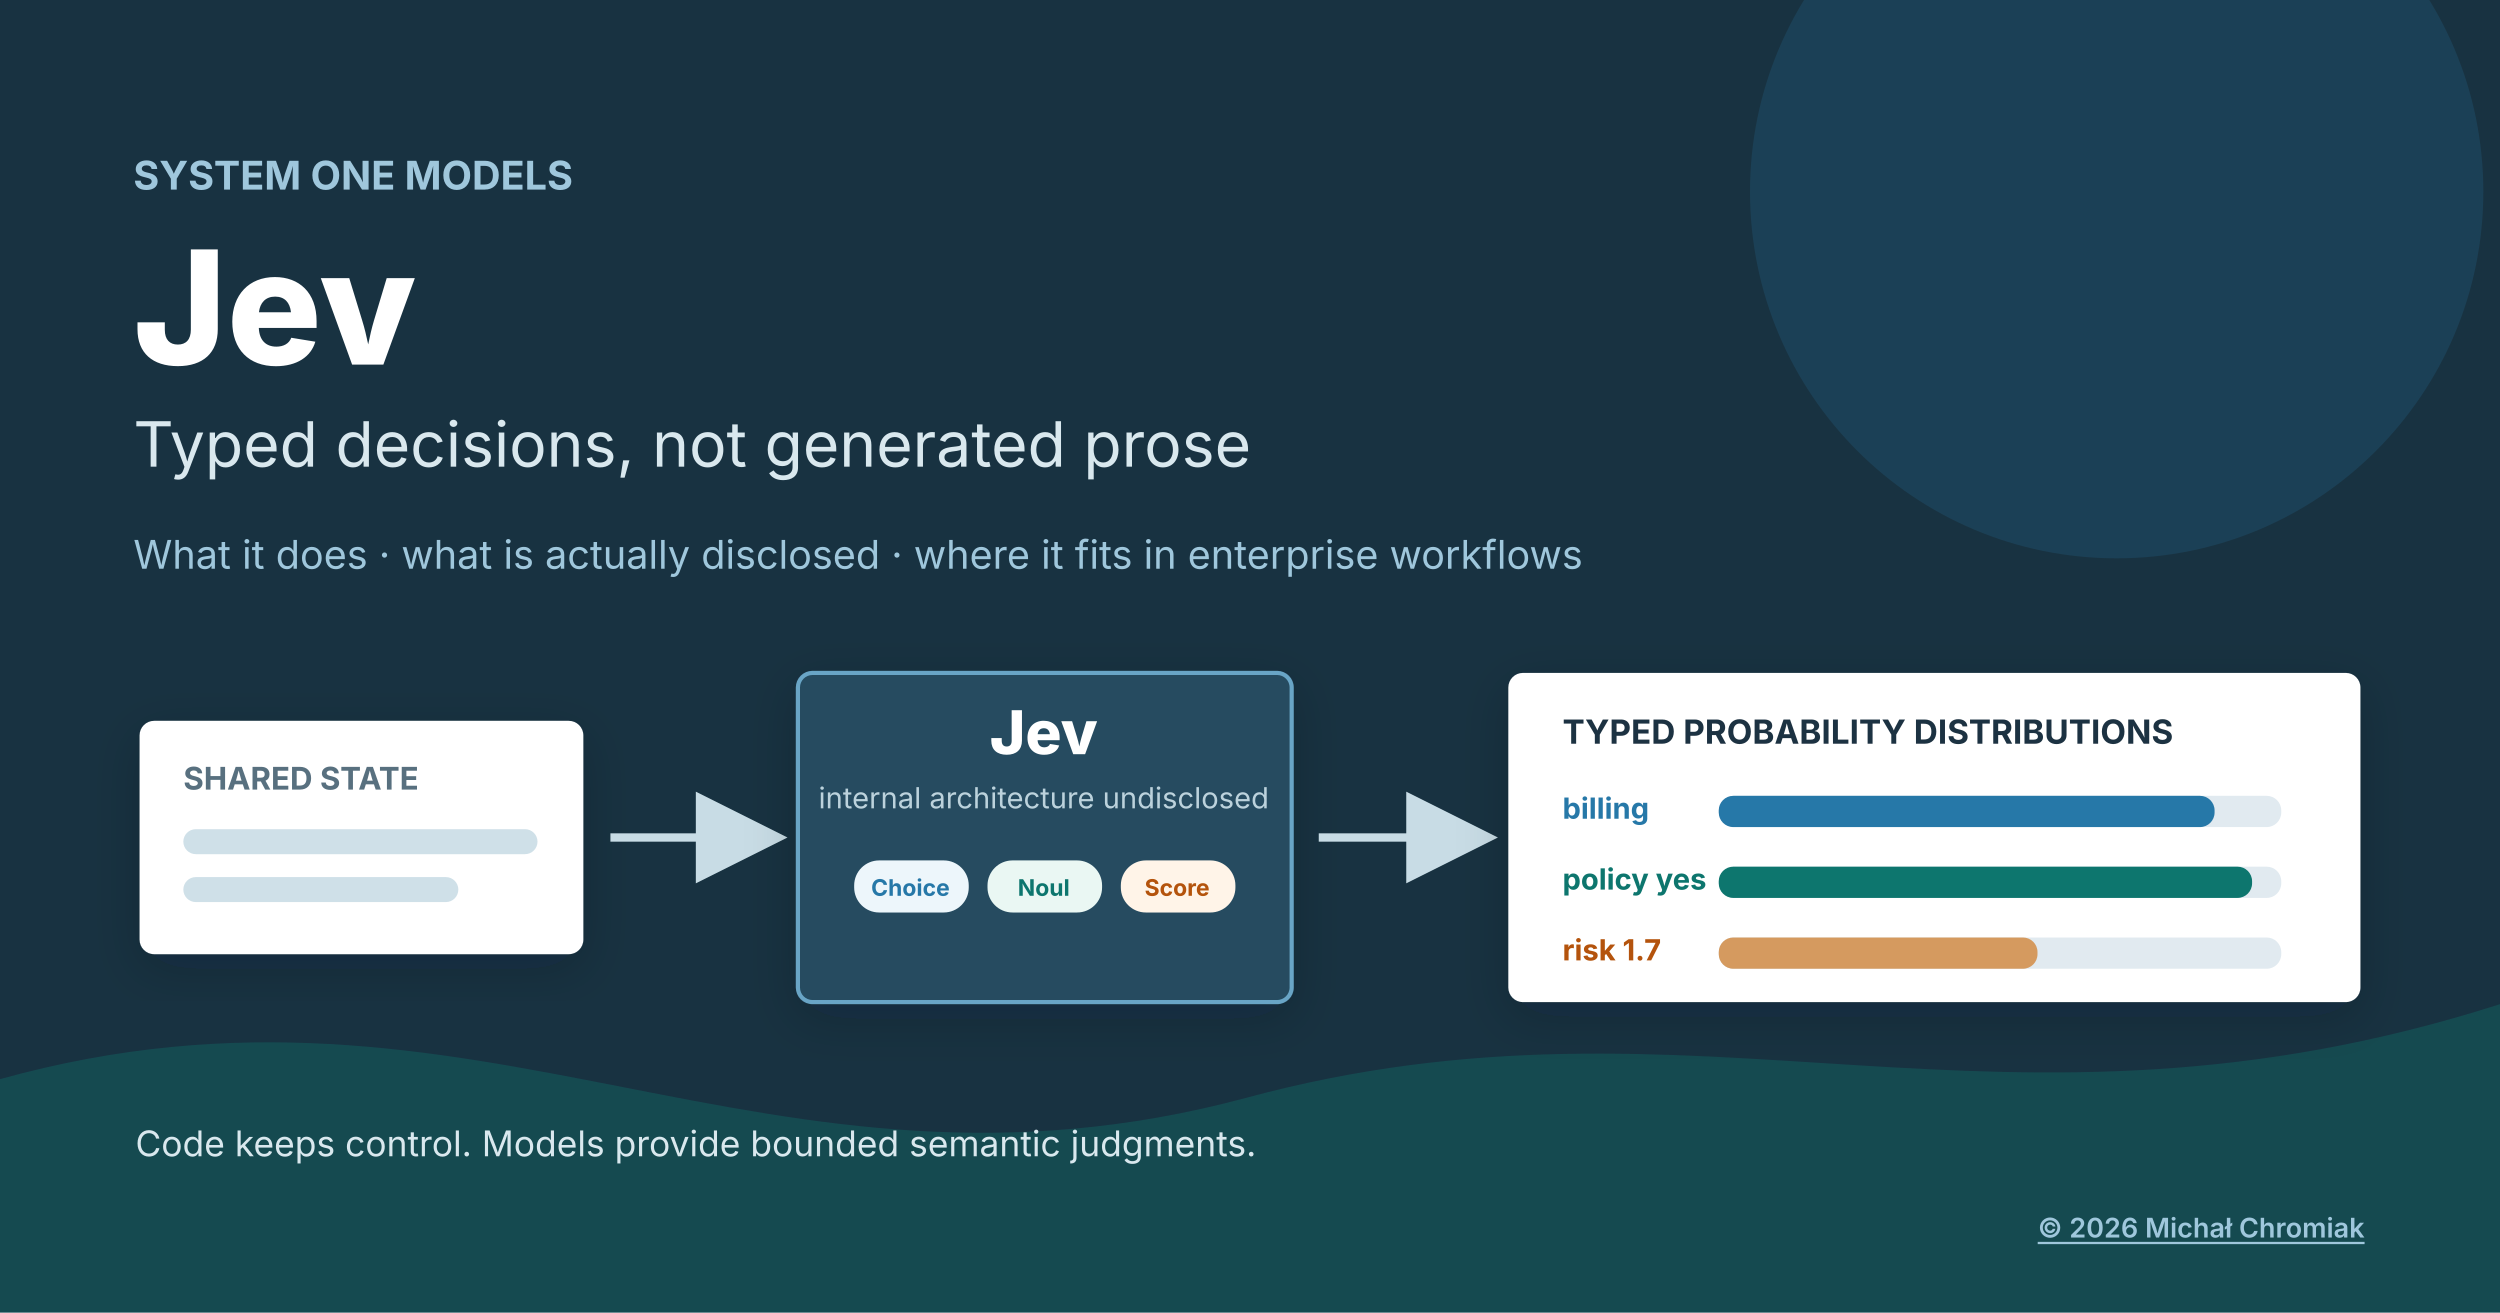
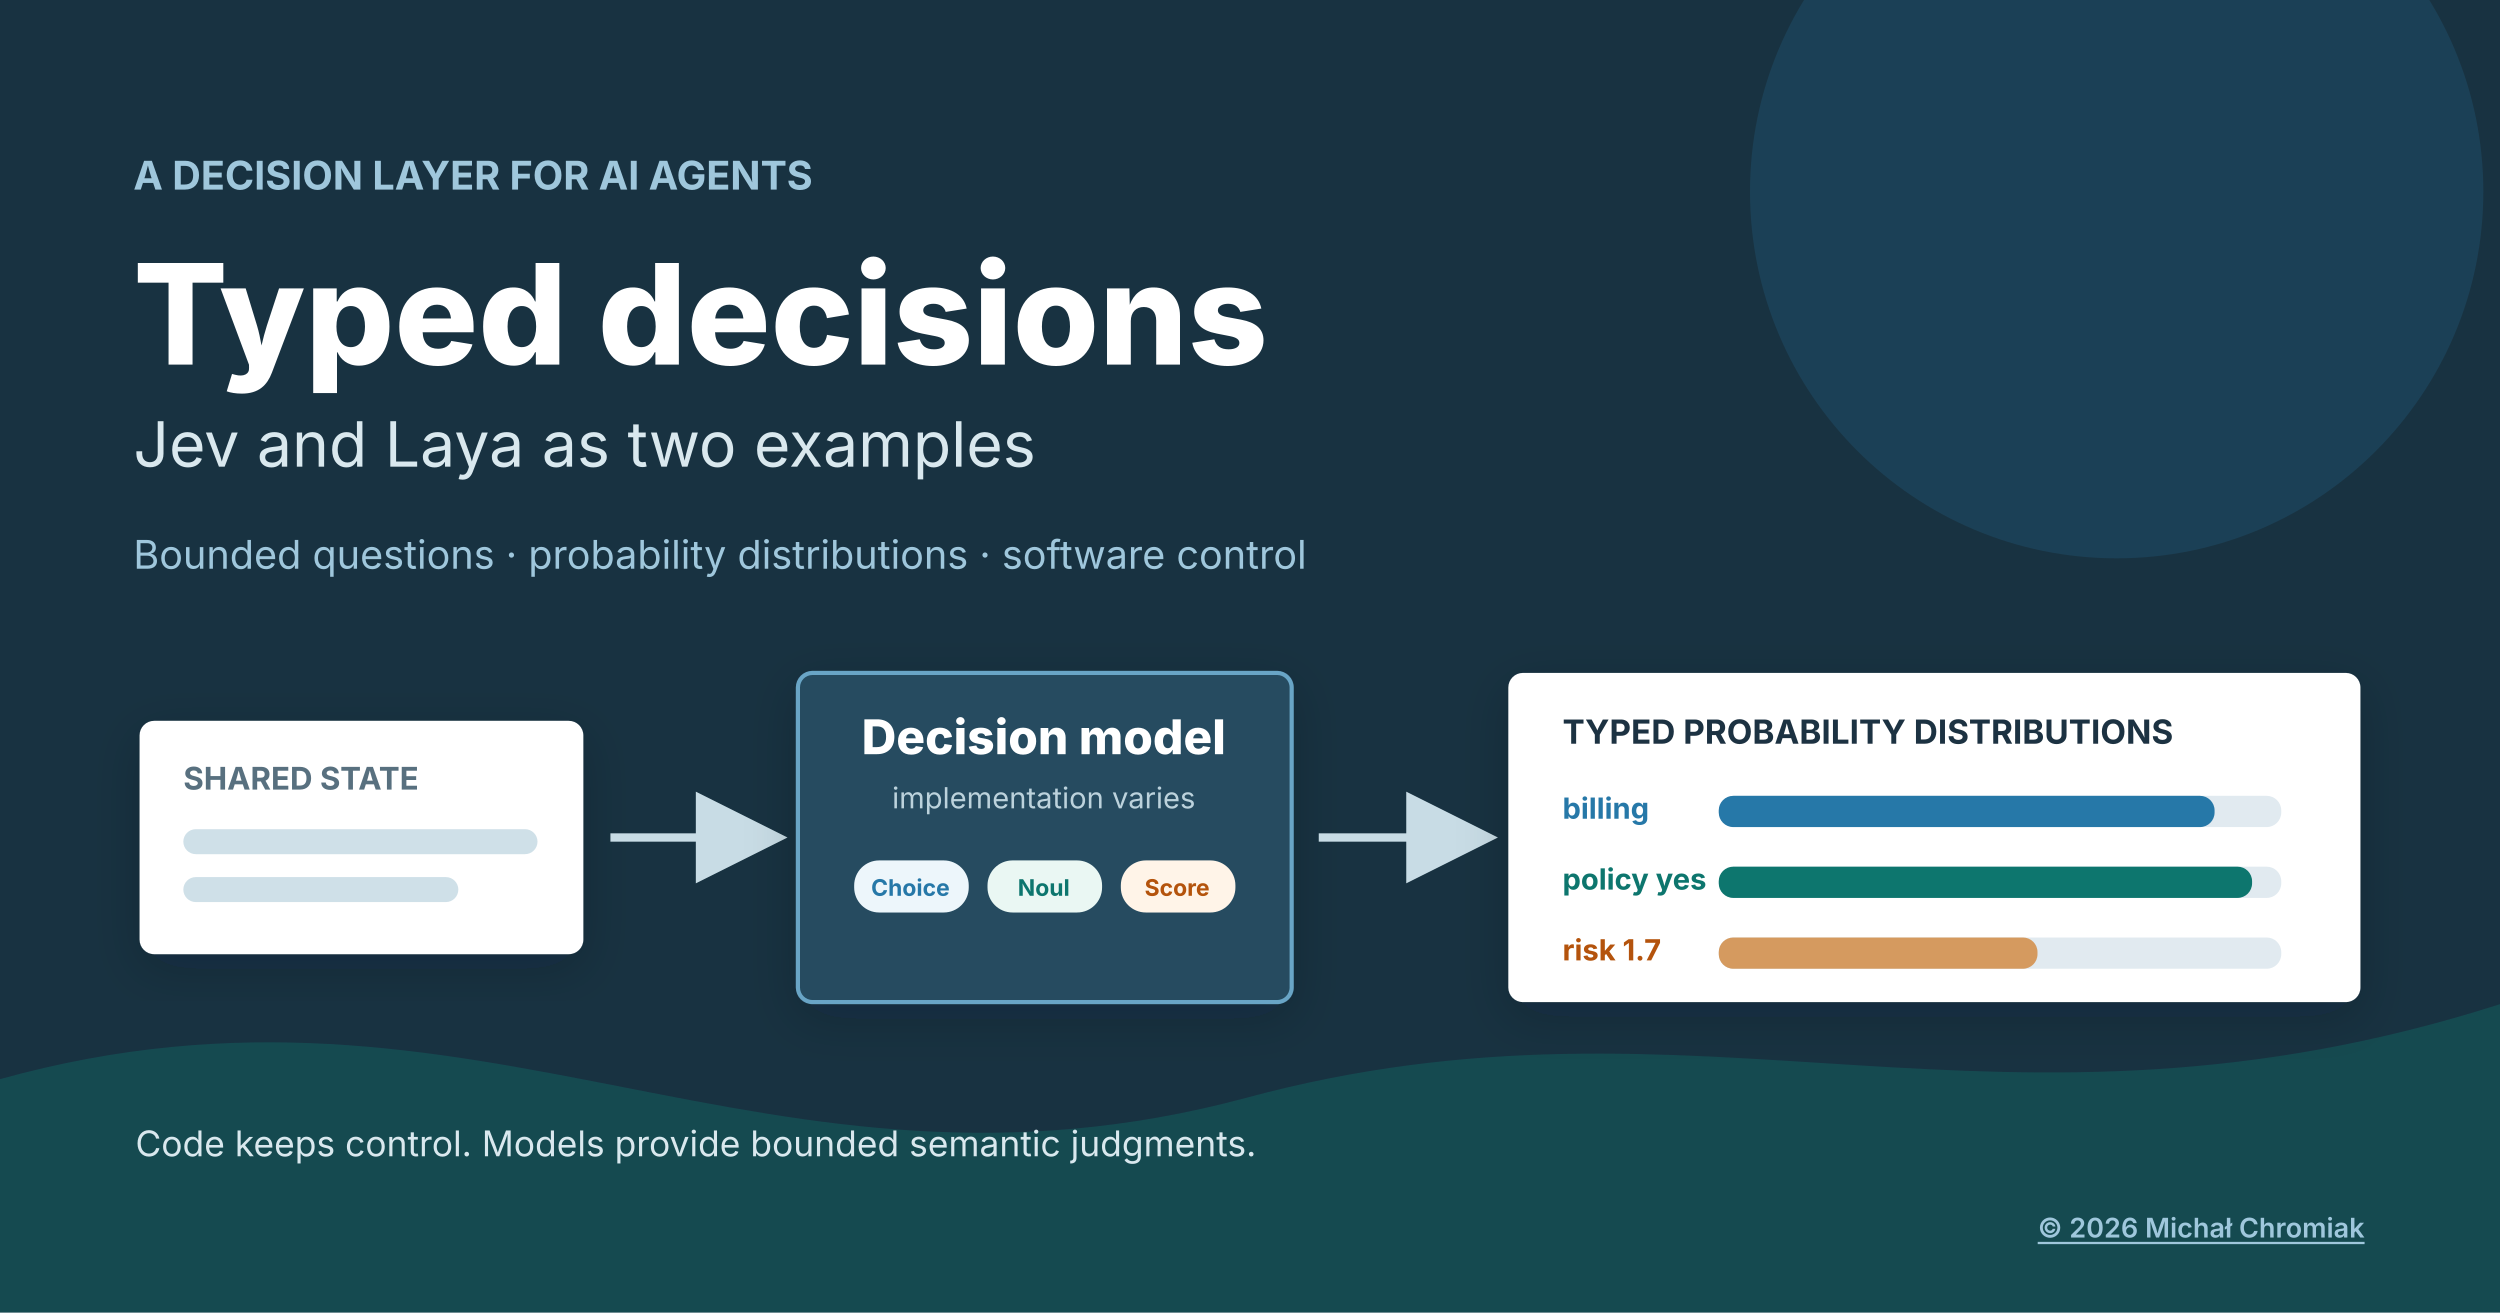
<svg xmlns="http://www.w3.org/2000/svg" viewBox="0 0 1200 630" role="img" aria-labelledby="title desc">
  <defs>
    <filter id="shadow" x="-20%" y="-20%" width="140%" height="140%">
      <feDropShadow dx="0" dy="7" stdDeviation="12" flood-color="#101820" flood-opacity="0.18" />
    </filter>
    <marker id="arrow" markerWidth="11" markerHeight="11" refX="9" refY="5.5" orient="auto">
      <path d="M0 0 L11 5.5 L0 11 Z" fill="#c8dce5" />
    </marker>
  </defs>
  <rect width="1200" height="630" fill="#183241" />
  <path d="M0 518 C230 454 367 589 598 527 C816 468 959 559 1200 482 V630 H0 Z" fill="#0f766e" opacity="0.35" />
  <circle cx="1016" cy="92" r="176" fill="#2878a8" opacity="0.2" />
-   <text x="64" y="91" fill="#9fc7dc" font-family="Inter, Arial, sans-serif" font-size="19" font-weight="700">SYSTEM ONE MODELS</text>
-   <text x="64" y="175" fill="#ffffff" font-family="Inter, Arial, sans-serif" font-size="76" font-weight="800">Jev</text>
-   <text x="64" y="224" fill="#d9e8ee" font-family="Inter, Arial, sans-serif" font-size="30">Typed decisions, not generated prose</text>
-   <text x="64" y="273" fill="#9fc7dc" font-family="Inter, Arial, sans-serif" font-size="19">What it does · what is actually disclosed · where it fits in enterprise workflows</text>
+   <text x="64" y="91" fill="#9fc7dc" font-family="Inter, Arial, sans-serif" font-size="19" font-weight="700">A DECISION LAYER FOR AI AGENTS</text>
+   <text x="64" y="175" fill="#ffffff" font-family="Inter, Arial, sans-serif" font-size="67" font-weight="800">Typed decisions</text>
+   <text x="64" y="224" fill="#d9e8ee" font-family="Inter, Arial, sans-serif" font-size="30">Jev and Laya as two examples</text>
+   <text x="64" y="273" fill="#9fc7dc" font-family="Inter, Arial, sans-serif" font-size="19">Bounded questions · probability distributions · software control</text>
  <g filter="url(#shadow)">
    <rect x="67" y="346" width="213" height="112" rx="7" fill="#ffffff" />
    <text x="88" y="379" fill="#58707f" font-family="Inter, Arial, sans-serif" font-size="15" font-weight="700">SHARED STATE</text>
    <rect x="88" y="398" width="170" height="12" rx="6" fill="#cfe0e8" />
    <rect x="88" y="421" width="132" height="12" rx="6" fill="#cfe0e8" />
  </g>
  <path d="M293 402 H370" fill="none" stroke="#c8dce5" stroke-width="4" marker-end="url(#arrow)" />
  <g filter="url(#shadow)">
    <rect x="383" y="323" width="237" height="158" rx="7" fill="#254b60" stroke="#69a5c6" stroke-width="2" />
-     <text x="501" y="362" text-anchor="middle" fill="#ffffff" font-family="Inter, Arial, sans-serif" font-size="29" font-weight="800">Jev</text>
-     <text x="501" y="388" text-anchor="middle" fill="#bcd2dc" font-family="Inter, Arial, sans-serif" font-size="14">internal architecture undisclosed</text>
+     <text x="501" y="362" text-anchor="middle" fill="#ffffff" font-family="Inter, Arial, sans-serif" font-size="23" font-weight="800">Decision model</text>
+     <text x="501" y="388" text-anchor="middle" fill="#bcd2dc" font-family="Inter, Arial, sans-serif" font-size="14">implementation varies</text>
    <rect x="410" y="413" width="55" height="25" rx="12" fill="#edf6fb" />
    <rect x="474" y="413" width="55" height="25" rx="12" fill="#eaf7f3" />
    <rect x="538" y="413" width="55" height="25" rx="12" fill="#fff4e8" />
    <text x="437" y="430" text-anchor="middle" fill="#2878a8" font-family="Inter, Arial, sans-serif" font-size="11" font-weight="700">Choice</text>
    <text x="501" y="430" text-anchor="middle" fill="#0f766e" font-family="Inter, Arial, sans-serif" font-size="11" font-weight="700">Noul</text>
    <text x="565" y="430" text-anchor="middle" fill="#b45309" font-family="Inter, Arial, sans-serif" font-size="11" font-weight="700">Score</text>
  </g>
  <path d="M633 402 H711" fill="none" stroke="#c8dce5" stroke-width="4" marker-end="url(#arrow)" />
  <g filter="url(#shadow)">
    <rect x="724" y="323" width="409" height="158" rx="7" fill="#ffffff" />
    <text x="750" y="357" fill="#1f3342" font-family="Inter, Arial, sans-serif" font-size="16" font-weight="700">TYPED PROBABILITY DISTRIBUTIONS</text>
    <text x="750" y="393" fill="#2878a8" font-family="Inter, Arial, sans-serif" font-size="14" font-weight="700">billing</text>
    <rect x="825" y="382" width="270" height="15" rx="7" fill="#e1eaf0" />
    <rect x="825" y="382" width="238" height="15" rx="7" fill="#2878a8" />
    <text x="750" y="427" fill="#0f766e" font-family="Inter, Arial, sans-serif" font-size="14" font-weight="700">policy yes</text>
    <rect x="825" y="416" width="270" height="15" rx="7" fill="#e1eaf0" />
    <rect x="825" y="416" width="256" height="15" rx="7" fill="#0f766e" />
    <text x="750" y="461" fill="#b45309" font-family="Inter, Arial, sans-serif" font-size="14" font-weight="700">risk 1.7</text>
    <rect x="825" y="450" width="270" height="15" rx="7" fill="#e1eaf0" />
    <rect x="825" y="450" width="153" height="15" rx="7" fill="#d59a5f" />
  </g>
  <text x="65" y="555" fill="#d9e8ee" font-family="Inter, Arial, sans-serif" font-size="17">Code keeps control. Models provide bounded semantic judgments.</text>
-   <a href="https://mchromiak.github.io/articles/2026/Sep/17/Jev-Typed-Decisions-for-Enterprise-AI/">
+   <a href="https://mchromiak.github.io/articles/2026/Sep/17/Typed-Decision-Models-Jev-and-Laya-in-Agentic-AI/">
    <text x="1135" y="594" text-anchor="end" fill="#9fc7dc" font-family="Inter, Arial, sans-serif" font-size="13" font-weight="600" text-decoration="underline">© 2026 Michał Chromiak</text>
  </a>
</svg>
